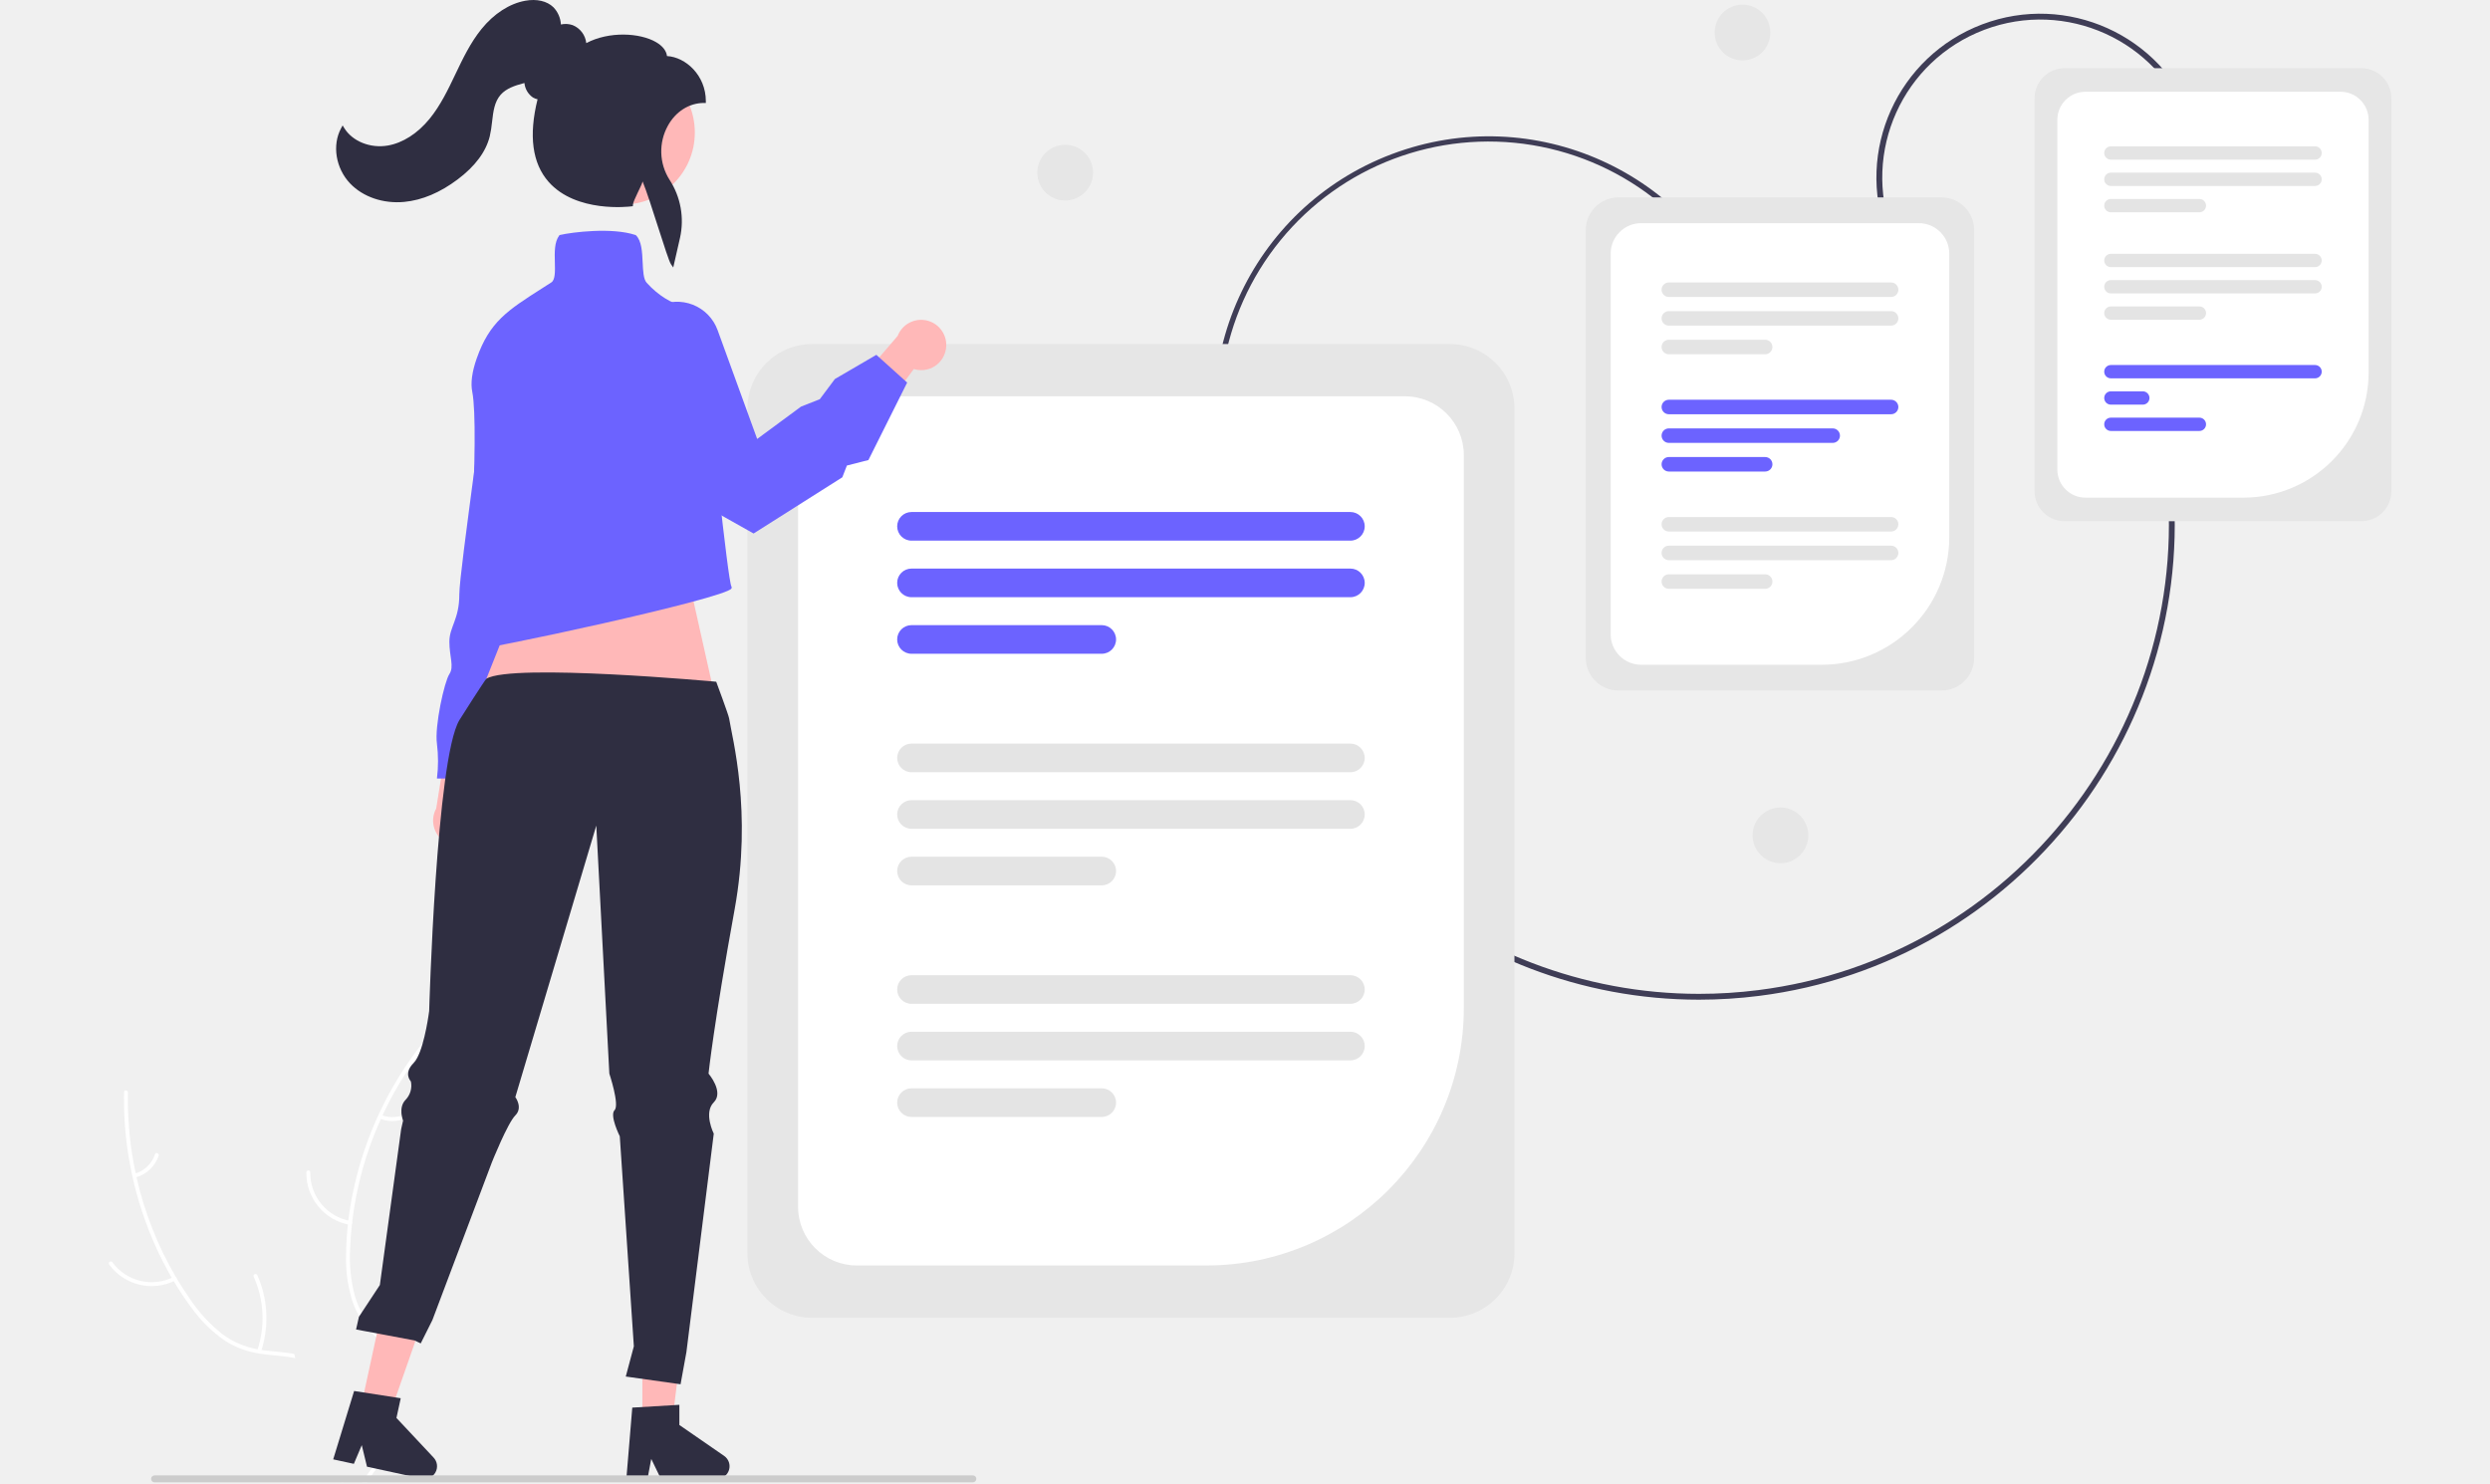
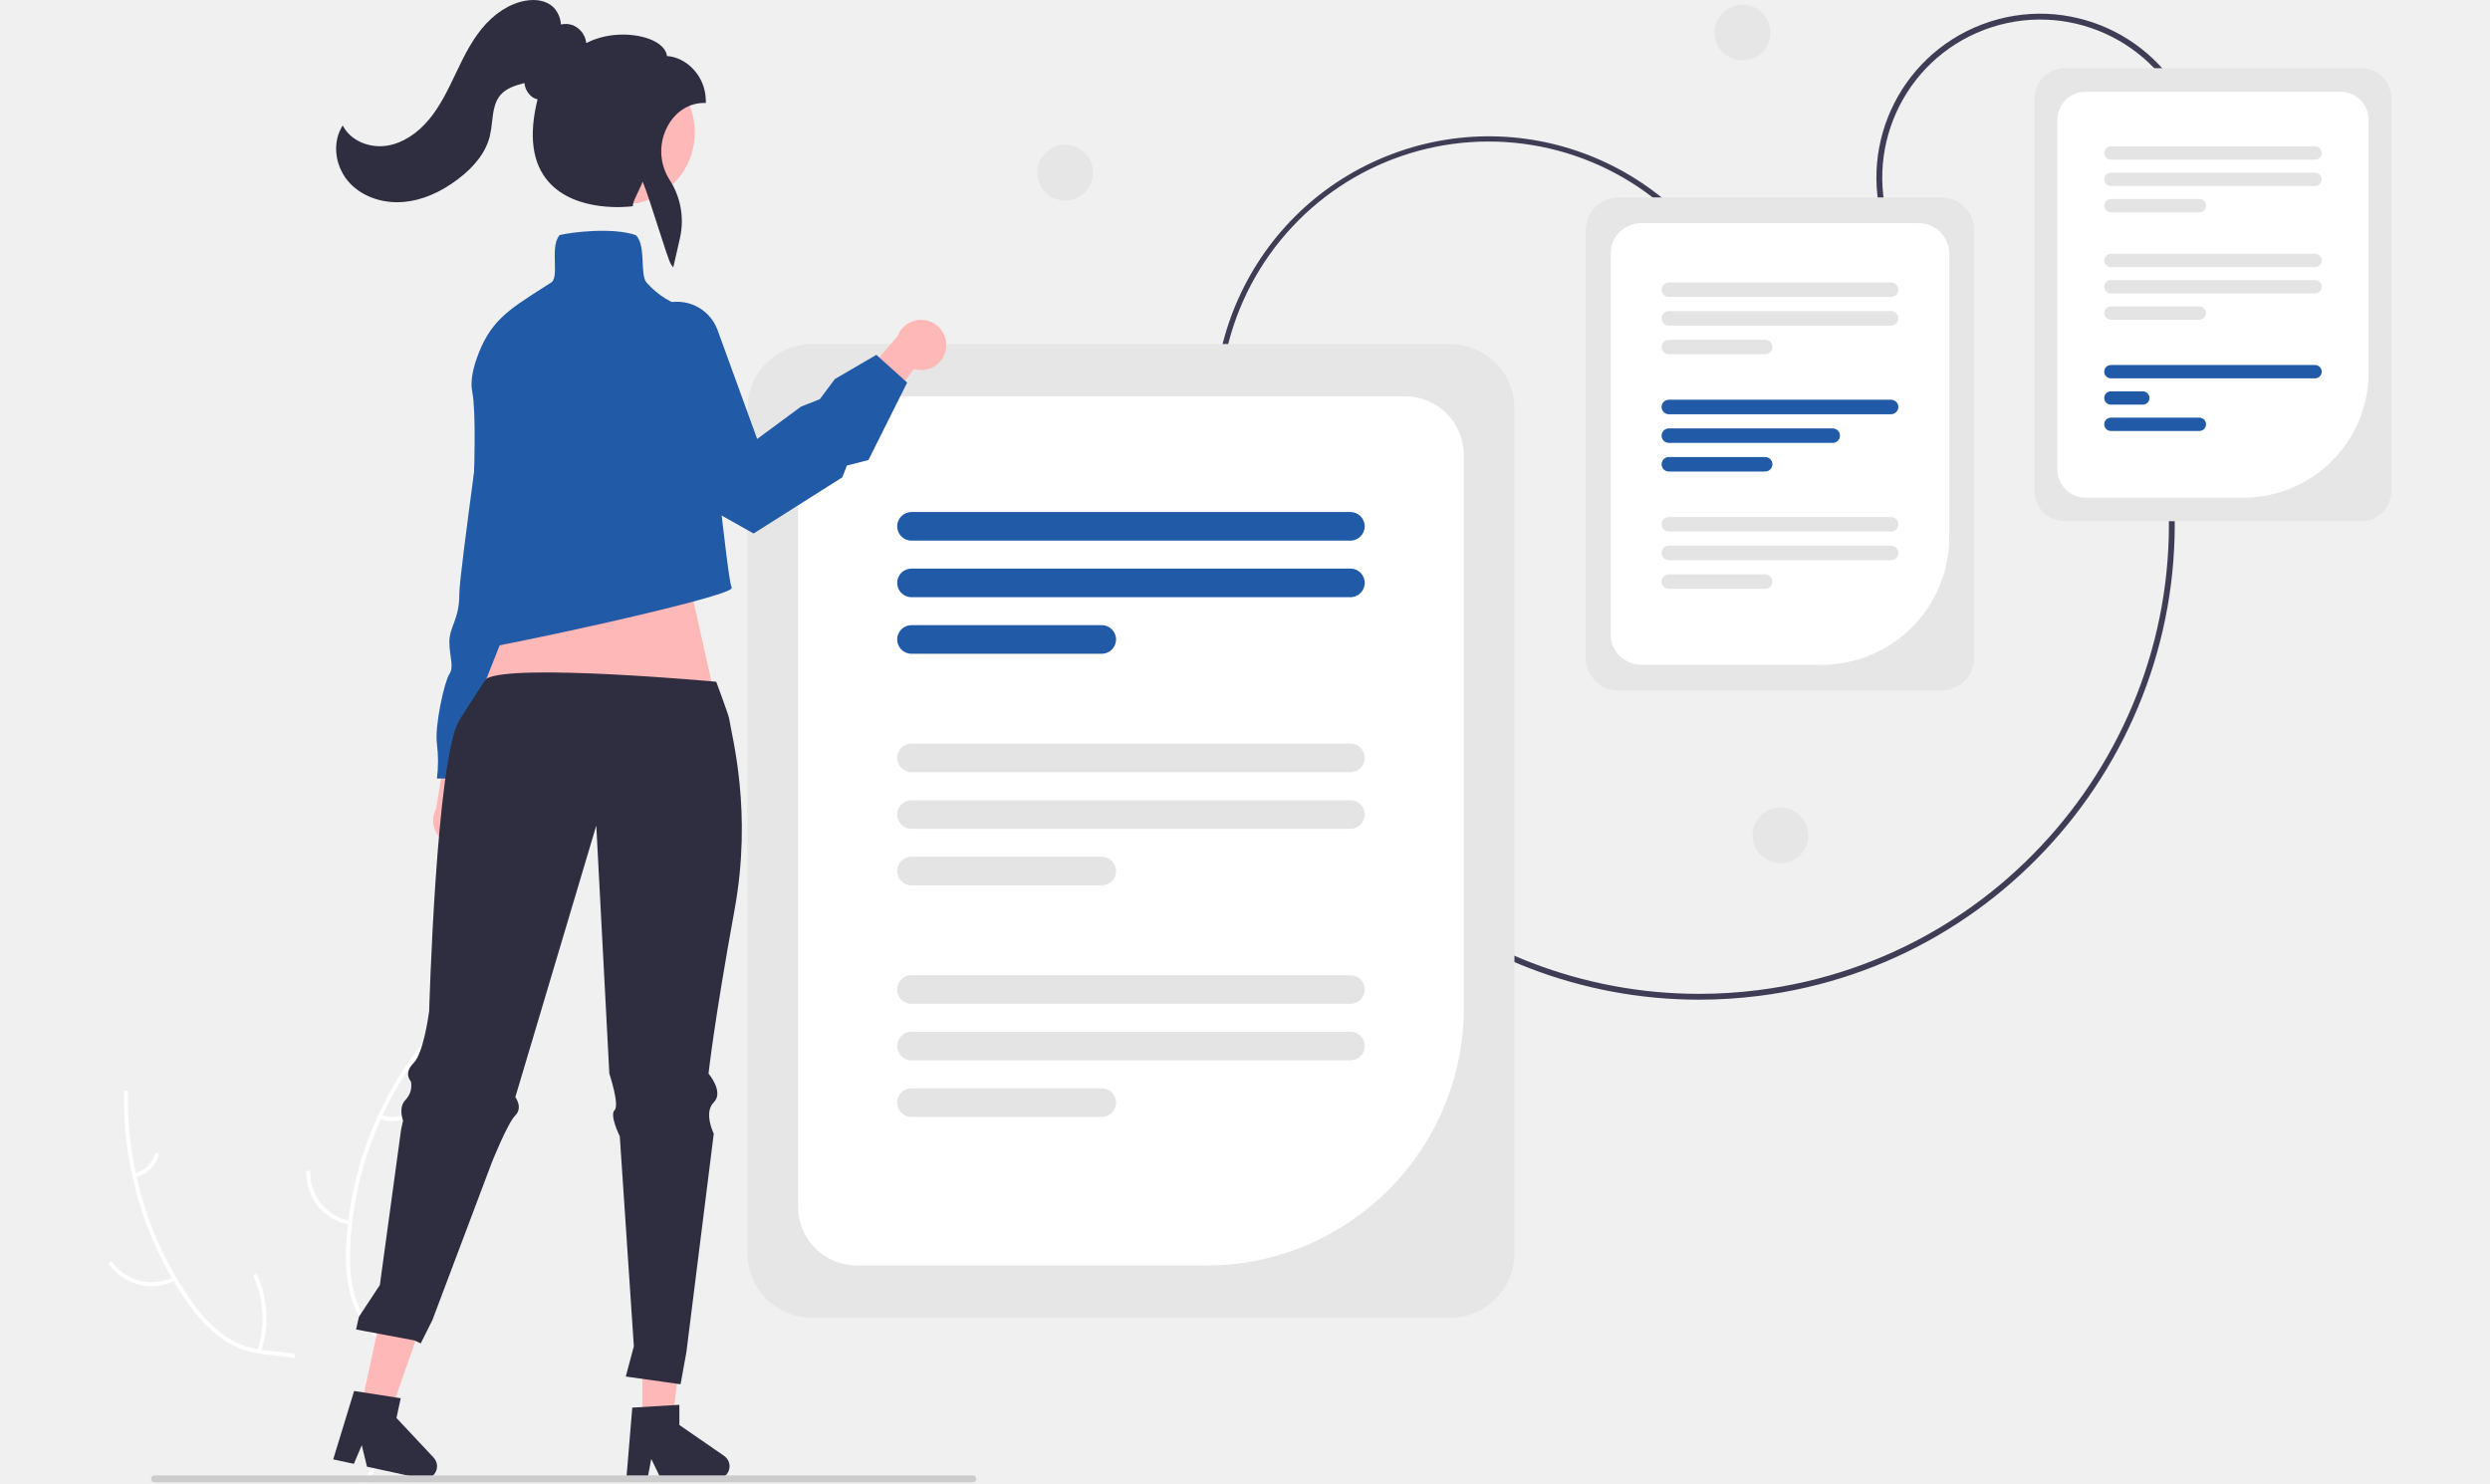
<svg xmlns="http://www.w3.org/2000/svg" data-name="Layer 1" width="685" height="408" viewBox="0 0 785 508">
  <path d="M755.423,538.554c-80.774.004-151.053-60.252-161.435-142.438l1.984-.251c10.254,81.171,79.677,140.684,159.452,140.688a161.362,161.362,0,0,0,20.273-1.279c87.986-11.115,150.524-91.739,139.409-179.725l1.984-.251c11.253,89.08-52.063,170.708-141.143,181.96A163.743,163.743,0,0,1,755.423,538.554Z" transform="translate(-207.417 -196.1229)" fill="#3f3d56" />
  <path d="M819.834,276.761a56.086,56.086,0,1,1,104.917-39.688l-1.871.708a54.085,54.085,0,1,0-101.174,38.271Z" transform="translate(-207.417 -196.1229)" fill="#3f3d56" />
  <path d="M982.306,374.653H880.641a10.288,10.288,0,0,1-10.277-10.277V229.76A10.288,10.288,0,0,1,880.641,219.483H982.306A10.288,10.288,0,0,1,992.583,229.76V364.376A10.288,10.288,0,0,1,982.306,374.653Z" transform="translate(-207.417 -196.1229)" fill="#e6e6e6" />
  <path d="M941.913,366.587H887.788a9.636,9.636,0,0,1-9.625-9.625v-119.79a9.636,9.636,0,0,1,9.625-9.625h87.373a9.635,9.635,0,0,1,9.625,9.625v86.543A42.92,42.92,0,0,1,941.913,366.587Z" transform="translate(-207.417 -196.1229)" fill="#fff" />
  <path d="M966.444,287.621H896.503a2.281,2.281,0,1,1,0-4.562H966.444a2.281,2.281,0,1,1,0,4.562Z" transform="translate(-207.417 -196.1229)" fill="#e4e4e4" />
  <path d="M966.444,296.634H896.503a2.281,2.281,0,0,1,0-4.562H966.444a2.281,2.281,0,1,1,0,4.562Z" transform="translate(-207.417 -196.1229)" fill="#e4e4e4" />
  <path d="M926.821,305.648H896.503a2.281,2.281,0,0,1,0-4.562H926.821a2.281,2.281,0,0,1,0,4.562Z" transform="translate(-207.417 -196.1229)" fill="#e4e4e4" />
  <path d="M966.444,250.813H896.503a2.281,2.281,0,1,1,0-4.562H966.444a2.281,2.281,0,1,1,0,4.562Z" transform="translate(-207.417 -196.1229)" fill="#e4e4e4" />
  <path d="M966.444,259.826H896.503a2.281,2.281,0,0,1,0-4.562H966.444a2.281,2.281,0,1,1,0,4.562Z" transform="translate(-207.417 -196.1229)" fill="#e4e4e4" />
  <path d="M926.821,268.84H896.503a2.281,2.281,0,0,1,0-4.562H926.821a2.281,2.281,0,0,1,0,4.562Z" transform="translate(-207.417 -196.1229)" fill="#e4e4e4" />
-   <path d="M966.444,325.717H896.503a2.281,2.281,0,1,1,0-4.562H966.444a2.281,2.281,0,1,1,0,4.562Z" transform="translate(-207.417 -196.1229)" fill="#6c63ff" />
-   <path d="M907.444,334.73H896.503a2.281,2.281,0,0,1,0-4.562H907.444a2.281,2.281,0,1,1,0,4.562Z" transform="translate(-207.417 -196.1229)" fill="#6c63ff" />
-   <path d="M926.821,343.744H896.503a2.281,2.281,0,0,1,0-4.562H926.821a2.281,2.281,0,0,1,0,4.562Z" transform="translate(-207.417 -196.1229)" fill="#6c63ff" />
+   <path d="M966.444,325.717H896.503a2.281,2.281,0,1,1,0-4.562H966.444a2.281,2.281,0,1,1,0,4.562Z" transform="translate(-207.417 -196.1229)" fill="#215aa6" />
+   <path d="M907.444,334.73H896.503a2.281,2.281,0,0,1,0-4.562H907.444a2.281,2.281,0,1,1,0,4.562Z" transform="translate(-207.417 -196.1229)" fill="#215aa6" />
+   <path d="M926.821,343.744H896.503a2.281,2.281,0,0,1,0-4.562H926.821a2.281,2.281,0,0,1,0,4.562Z" transform="translate(-207.417 -196.1229)" fill="#215aa6" />
  <path d="M595.504,370.14A94.031,94.031,0,0,1,771.402,303.602l-1.871.708A92.031,92.031,0,1,0,597.375,369.432Z" transform="translate(-207.417 -196.1229)" fill="#3f3d56" />
  <circle cx="562.907" cy="11.141" r="9.546" fill="#e6e6e6" />
  <circle cx="575.907" cy="286.141" r="9.546" fill="#e6e6e6" />
  <circle cx="330.907" cy="59.141" r="9.546" fill="#e6e6e6" />
  <path d="M670.117,647.511h-218.533A22.115,22.115,0,0,1,429.494,625.421V336.058a22.115,22.115,0,0,1,22.09-22.09h218.533A22.115,22.115,0,0,1,692.207,336.058V625.421A22.115,22.115,0,0,1,670.117,647.511Z" transform="translate(-207.417 -196.1229)" fill="#e6e6e6" />
  <path d="M586.709,629.6H466.945a20.137,20.137,0,0,1-20.114-20.114V351.993a20.136,20.136,0,0,1,20.114-20.114H654.756a20.136,20.136,0,0,1,20.114,20.114V541.44A88.26,88.26,0,0,1,586.709,629.6Z" transform="translate(-207.417 -196.1229)" fill="#fff" />
-   <path d="M636.021,381.313H485.681a4.903,4.903,0,1,1,0-9.806H636.021a4.903,4.903,0,1,1,0,9.806Z" transform="translate(-207.417 -196.1229)" fill="#6c63ff" />
-   <path d="M636.021,400.687H485.681a4.903,4.903,0,0,1,0-9.807H636.021a4.903,4.903,0,1,1,0,9.807Z" transform="translate(-207.417 -196.1229)" fill="#6c63ff" />
-   <path d="M550.849,420.062h-65.169a4.903,4.903,0,0,1,0-9.807h65.169a4.903,4.903,0,1,1,0,9.807Z" transform="translate(-207.417 -196.1229)" fill="#6c63ff" />
+   <path d="M636.021,381.313H485.681a4.903,4.903,0,1,1,0-9.806H636.021a4.903,4.903,0,1,1,0,9.806Z" transform="translate(-207.417 -196.1229)" fill="#215aa6" />
+   <path d="M636.021,400.687H485.681a4.903,4.903,0,0,1,0-9.807H636.021a4.903,4.903,0,1,1,0,9.807Z" transform="translate(-207.417 -196.1229)" fill="#215aa6" />
+   <path d="M550.849,420.062h-65.169a4.903,4.903,0,0,1,0-9.807h65.169a4.903,4.903,0,1,1,0,9.807Z" transform="translate(-207.417 -196.1229)" fill="#215aa6" />
  <path d="M636.021,460.639H485.681a4.903,4.903,0,1,1,0-9.806H636.021a4.903,4.903,0,1,1,0,9.806Z" transform="translate(-207.417 -196.1229)" fill="#e4e4e4" />
  <path d="M636.021,480.014H485.681a4.903,4.903,0,0,1,0-9.807H636.021a4.903,4.903,0,0,1,0,9.807Z" transform="translate(-207.417 -196.1229)" fill="#e4e4e4" />
  <path d="M550.849,499.388h-65.169a4.903,4.903,0,0,1,0-9.807h65.169a4.903,4.903,0,1,1,0,9.807Z" transform="translate(-207.417 -196.1229)" fill="#e4e4e4" />
  <path d="M636.021,539.966H485.681a4.903,4.903,0,1,1,0-9.806H636.021a4.903,4.903,0,1,1,0,9.806Z" transform="translate(-207.417 -196.1229)" fill="#e4e4e4" />
  <path d="M636.021,559.34H485.681a4.903,4.903,0,0,1,0-9.807H636.021a4.903,4.903,0,0,1,0,9.807Z" transform="translate(-207.417 -196.1229)" fill="#e4e4e4" />
  <path d="M550.849,578.715h-65.169a4.903,4.903,0,0,1,0-9.807h65.169a4.903,4.903,0,0,1,0,9.807Z" transform="translate(-207.417 -196.1229)" fill="#e4e4e4" />
  <path d="M838.493,432.653H727.823a11.2,11.2,0,0,1-11.187-11.187V274.926a11.2,11.2,0,0,1,11.187-11.187H838.493a11.2,11.2,0,0,1,11.187,11.187V421.466A11.2,11.2,0,0,1,838.493,432.653Z" transform="translate(-207.417 -196.1229)" fill="#e6e6e6" />
  <path d="M797.467,423.829H735.602a10.445,10.445,0,0,1-10.433-10.433V282.996a10.445,10.445,0,0,1,10.433-10.433h95.111a10.445,10.445,0,0,1,10.433,10.433v97.153A43.729,43.729,0,0,1,797.467,423.829Z" transform="translate(-207.417 -196.1229)" fill="#fff" />
  <path d="M821.225,297.844h-76.135a2.483,2.483,0,1,1,0-4.966h76.135a2.483,2.483,0,1,1,0,4.966Z" transform="translate(-207.417 -196.1229)" fill="#e4e4e4" />
  <path d="M821.225,307.656h-76.135a2.483,2.483,0,0,1,0-4.966h76.135a2.483,2.483,0,0,1,0,4.966Z" transform="translate(-207.417 -196.1229)" fill="#e4e4e4" />
  <path d="M778.093,317.468H745.09a2.483,2.483,0,0,1,0-4.966H778.093a2.483,2.483,0,0,1,0,4.966Z" transform="translate(-207.417 -196.1229)" fill="#e4e4e4" />
-   <path d="M821.225,338.017h-76.135a2.483,2.483,0,1,1,0-4.966h76.135a2.483,2.483,0,1,1,0,4.966Z" transform="translate(-207.417 -196.1229)" fill="#6c63ff" />
-   <path d="M801.225,347.829h-56.135a2.483,2.483,0,0,1,0-4.966h56.135a2.483,2.483,0,0,1,0,4.966Z" transform="translate(-207.417 -196.1229)" fill="#6c63ff" />
-   <path d="M778.093,357.64H745.09a2.483,2.483,0,0,1,0-4.966H778.093a2.483,2.483,0,0,1,0,4.966Z" transform="translate(-207.417 -196.1229)" fill="#6c63ff" />
+   <path d="M821.225,338.017h-76.135a2.483,2.483,0,1,1,0-4.966h76.135a2.483,2.483,0,1,1,0,4.966Z" transform="translate(-207.417 -196.1229)" fill="#215aa6" />
+   <path d="M801.225,347.829h-56.135a2.483,2.483,0,0,1,0-4.966h56.135a2.483,2.483,0,0,1,0,4.966Z" transform="translate(-207.417 -196.1229)" fill="#215aa6" />
+   <path d="M778.093,357.64H745.09a2.483,2.483,0,0,1,0-4.966H778.093a2.483,2.483,0,0,1,0,4.966Z" transform="translate(-207.417 -196.1229)" fill="#215aa6" />
  <path d="M821.225,378.19h-76.135a2.483,2.483,0,1,1,0-4.966h76.135a2.483,2.483,0,1,1,0,4.966Z" transform="translate(-207.417 -196.1229)" fill="#e4e4e4" />
  <path d="M821.225,388.001h-76.135a2.483,2.483,0,0,1,0-4.966h76.135a2.483,2.483,0,0,1,0,4.966Z" transform="translate(-207.417 -196.1229)" fill="#e4e4e4" />
  <path d="M778.093,397.813H745.09a2.483,2.483,0,0,1,0-4.966H778.093a2.483,2.483,0,0,1,0,4.966Z" transform="translate(-207.417 -196.1229)" fill="#e4e4e4" />
  <path d="M336.812,482.998a8.566,8.566,0,0,0-1.708-13.024l7.02-29.621-14.858,5.428-4.389,27.296a8.613,8.613,0,0,0,13.935,9.92Z" transform="translate(-207.417 -196.1229)" fill="#ffb8b8" />
-   <path d="M372.544,358.871l-5.963,15.334s2.556,15.334-1.704,18.741-2.556,3.407-2.556,5.963a13.104,13.104,0,0,1-5.111,9.371c-3.408,2.556-18.741,54.52-18.741,54.52H323.135a48.042,48.042,0,0,0,0-11.926c-.852-5.963,2.556-21.297,4.259-23.852s0-5.963,0-11.074,3.408-7.667,3.408-16.186,10.222-74.965,9.371-82.632,8.519-14.482,8.519-14.482h8.519Z" transform="translate(-207.417 -196.1229)" fill="#6c63ff" />
+   <path d="M372.544,358.871l-5.963,15.334s2.556,15.334-1.704,18.741-2.556,3.407-2.556,5.963a13.104,13.104,0,0,1-5.111,9.371c-3.408,2.556-18.741,54.52-18.741,54.52H323.135a48.042,48.042,0,0,0,0-11.926c-.852-5.963,2.556-21.297,4.259-23.852s0-5.963,0-11.074,3.408-7.667,3.408-16.186,10.222-74.965,9.371-82.632,8.519-14.482,8.519-14.482h8.519Z" transform="translate(-207.417 -196.1229)" fill="#215aa6" />
  <polygon points="201.206 195.271 215.379 258.521 124.556 252.871 149.253 190.754 201.206 195.271" fill="#ffb8b8" />
  <path d="M210.652,629.117a96.901,96.901,0,0,0,12.51,27.53c12.48,18.87,30.34,33.3,49.97,44.85,1.36.81,2.74,1.6,4.12,2.38h13.77l.48-1.1v-.01l.56-1.27.07-.15.03.15.55,2.38h6.76c.56-.79,1.11-1.58,1.65-2.38.79-1.17,1.55-2.35,2.27-3.55a57.636,57.636,0,0,0,3.4-6.52c.12-.25.22-.5.32-.75l-.45-.49,1.87-8.18-3.76-.62,4.12-12.71c-.15-.47-.32-.94-.5-1.41-2.31-5.85-6.65-10.22-11.8-13.89-5.3-3.79-11.47-6.83-17.14-9.99-2.66-1.49-5.28-3.06-7.83-4.72v-.01q-4.89-3.165-9.49-6.77a1.427,1.427,0,0,1-.15-.11,1.069,1.069,0,0,1-.12-.1,140.902,140.902,0,0,1-34.31-38.93.01.01,0,0,1-.01-.01c-.3-.48-.58-.96-.86-1.45v-.01a136.255,136.255,0,0,1-9.41-19.65v-.01c-.2-.5-.38-1-.57-1.5q-.39.66-.75,1.32a.01.01,0,0,0-.01.01C206.242,588.797,205.322,609.697,210.652,629.117Z" transform="translate(-207.417 -196.1229)" fill="#f0f0f0" />
  <path d="M215.942,571.447a121.365,121.365,0,0,0,2.87,27.54,118.541,118.541,0,0,0,3.36,12.24,121.345,121.345,0,0,0,10.13,22.6c.23.39.45.77.69,1.15v.01a102.347,102.347,0,0,0,5.75,8.66,47.722,47.722,0,0,0,11.4,11.46,30.089,30.089,0,0,0,11.98,4.63c.8.15,1.62.26,2.45.36,3.31.39,6.73.54,10.01,1.24a21.849,21.849,0,0,1,4.82,1.55c5.28,2.45,8.25,7.58,9.55,13.06.23.96.41,1.93.55,2.9,1.09,7.45-.11,15.19.51,22.65.07.79.16,1.59.27,2.38h.74l.48-1.1v-.01c-.05-.42-.09-.84-.13-1.27a96.295,96.295,0,0,1-.09-11.01c.04-1.65.07-3.31.05-4.97-.02-1.33-.07-2.66-.17-3.98v-.01c-.07-.82-.15-1.63-.26-2.44a31.586,31.586,0,0,0-1.82-7.25,18.152,18.152,0,0,0-10.32-10.68,26.993,26.993,0,0,0-4.47-1.25c-3.35-.64-6.81-.8-10.18-1.22-.36-.04-.72-.09-1.07-.15-.45-.07-.89-.15-1.33-.23a28.666,28.666,0,0,1-12.16-5.27,51.904,51.904,0,0,1-10.98-11.92c-1.64-2.35-3.2-4.75-4.65-7.22a.01.01,0,0,0-.01-.01c-.07-.12-.14-.23-.21-.35l-.01-.02a119.572,119.572,0,0,1-13.46-34.17c-.09-.44-.19-.88-.29-1.32a120.887,120.887,0,0,1-2.67-26.4v-.01c0-.42.01-.83.02-1.25.02-.86-1.31-1.05-1.33-.19-.01.42-.02.84-.01,1.26A.01.01,0,0,0,215.942,571.447Z" transform="translate(-207.417 -196.1229)" fill="#fff" />
  <path d="M233.563,634.706a18.018,18.018,0,0,1-22.694-5.416c-.509-.699.554-1.523,1.064-.822a16.684,16.684,0,0,0,21.121,4.995c.769-.395,1.275.85.51,1.244Z" transform="translate(-207.417 -196.1229)" fill="#fff" />
  <path d="M261.583,658.705a34.728,34.728,0,0,0-1.23-25.279c-.355-.79.889-1.299,1.244-.51a36.123,36.123,0,0,1,1.226,26.308c-.279.821-1.517.297-1.24-.519Z" transform="translate(-207.417 -196.1229)" fill="#fff" />
  <path d="M219.555,598.15a10.199,10.199,0,0,0,7.022-6.659c.268-.824,1.506-.3,1.24.519a11.429,11.429,0,0,1-7.752,7.384.695.695,0,0,1-.877-.367.675.675,0,0,1,.367-.877Z" transform="translate(-207.417 -196.1229)" fill="#fff" />
  <path d="M271.622,638.657v.01a131.246,131.246,0,0,0,2.67,21.24v.01c.08.48.19.95.29,1.42a184.497,184.497,0,0,0,10.11,31.61q1.785,4.32,3.74,8.55c.36.8.73,1.59,1.11,2.38h1.48l.48-1.1v-.01l.56-1.27.07-.15.03.15.55,2.38h14.3l2.78-2.38,4.05-3.47-5.66-6.18-.93-1.02-.14-.15-.45-.49,1.87-8.18-3.76-.62,4.12-12.71,1.95-6.01.49-1.51,2.85-8.79,8.6,1.61,1.4-4.9a135.988,135.988,0,0,1-6.42-18.41c-.01-.05-.03-.09-.04-.14a141.583,141.583,0,0,1-4.02-51.96v-.01c.06-.56.13-1.13.21-1.68v-.02a133.631,133.631,0,0,1,4.32-21.34c.14-.53.3-1.05.45-1.57-.46.2-.91.39-1.37.59l-.01.01h-.02c-.73.32-1.46.66-2.17,1.02-17.06,8.29-29.61,23.85-36.74,41.79-.02.05-.04.09-.06.14a96.393,96.393,0,0,0-6.57,29.43A114.871,114.871,0,0,0,271.622,638.657Z" transform="translate(-207.417 -196.1229)" fill="#f0f0f0" />
  <path d="M297.572,703.877h1.58c.5-.81,1.04-1.6,1.58-2.38q1.29-1.815,2.66-3.55c.79-1,1.58-1.99,2.37-2.98.82-1.03,1.63-2.06,2.42-3.12l-.93-1.02c-.15.2-.3.4-.46.6-2.56,3.37-5.33,6.61-7.7,10.07C298.562,702.277,298.052,703.067,297.572,703.877Z" transform="translate(-207.417 -196.1229)" fill="#fff" />
  <path d="M319.014,554.506c-.26.33-.53.67-.78,1.01q-2.925,3.795-5.53,7.83a117.992,117.992,0,0,0-8.22,14.85c-.19.4-.38.81-.56,1.22a119.263,119.263,0,0,0-9.84,35.44c-.02.12-.03.23-.04.35q-.495,4.29-.64,8.61a51.783,51.783,0,0,0,1.59,16.12c.2.69.42,1.37.66,2.03a27.344,27.344,0,0,0,2.25,4.65,27.923,27.923,0,0,0,2.14,3.09c.47.6.96,1.19,1.48,1.76.3.33.61.66.92.99.26.25.51.51.77.76,2.7,2.62,5.68,5.05,8.12,7.94l-.49,1.51c-2.35-2.98-5.38-5.45-8.11-8.05a37.897,37.897,0,0,1-4.66-5.28c-.18-.26-.37-.52-.54-.79a26.749,26.749,0,0,1-2.39-4.29c-.34-.75-.65-1.52-.93-2.32a47.893,47.893,0,0,1-2.2-16,103.415,103.415,0,0,1,.62-10.39c.04-.45.09-.89.15-1.34a121.638,121.638,0,0,1,5.52-24.14,122.659,122.659,0,0,1,13.76-28.18q2.475-3.765,5.25-7.35c.24-.33.49-.65.75-.98C318.594,552.876,319.544,553.826,319.014,554.506Z" transform="translate(-207.417 -196.1229)" fill="#fff" />
  <path d="M293.26,615.672a18.018,18.018,0,0,1-14.859-17.988.673.673,0,0,1,1.344-.016A16.684,16.684,0,0,0,293.601,614.372c.852.147.506,1.447-.341,1.3Z" transform="translate(-207.417 -196.1229)" fill="#fff" />
  <path d="M301.183,651.705a34.728,34.728,0,0,0,14.238-20.924c.192-.844,1.492-.502,1.3.341A36.123,36.123,0,0,1,301.861,652.866c-.716.487-1.39-.676-.678-1.161Z" transform="translate(-207.417 -196.1229)" fill="#fff" />
  <path d="M304.085,578.051a10.199,10.199,0,0,0,9.616-1.089c.71-.496,1.383.668.678,1.161a11.429,11.429,0,0,1-10.636,1.228.695.695,0,0,1-.479-.821.675.675,0,0,1,.821-.479Z" transform="translate(-207.417 -196.1229)" fill="#fff" />
  <polygon points="186.082 487.193 196.284 487.192 201.138 447.841 186.08 447.841 186.082 487.193" fill="#ffb8b8" />
  <path d="M390.044,678.283l16.128-.963v6.91l15.333,10.589a4.316,4.316,0,0,1-2.453,7.868H399.852l-3.309-6.835-1.292,6.835h-7.239Z" transform="translate(-207.417 -196.1229)" fill="#2f2e41" />
  <polygon points="89.657 482.117 99.628 484.279 112.713 446.851 97.998 443.66 89.657 482.117" fill="#ffb8b8" />
  <path d="M294.765,672.589l15.965,2.478L309.265,681.82l12.739,13.599a4.316,4.316,0,0,1-4.065,7.169l-18.764-4.071-1.785-7.381-2.712,6.405-7.075-1.535Z" transform="translate(-207.417 -196.1229)" fill="#2f2e41" />
  <path d="M225.222,702.687a1.186,1.186,0,0,0,1.19,1.19h280.29a1.19,1.19,0,0,0,0-2.38h-280.29A1.187,1.187,0,0,0,225.222,702.687Z" transform="translate(-207.417 -196.1229)" fill="#ccc" />
  <path d="M425.115,507.534c-7.16,39.35-8.95,56.34-8.95,56.34s5.37,6.26,1.79,9.84,0,10.73,0,10.73L408.583,659.283l-2,11-18.768-2.648,2.768-10.352-4.818-71.938s-3.58-7.16-1.79-8.95c1.79-1.79-1.79-12.52-1.79-12.52l-4.47-84.96-27.73,93.01s2.69,3.58,0,6.26c-2.68,2.68-8.04,16.1-8.04,16.1L321.583,648.283l-4,8-2.128-1.008-9.36-1.76-1.72-.32-3.06-.58-1.97-.37-.67-.12-3.24-.61.98-4.35,7.168-10.882,7.292-53.368.32-1.43.34-1.51s-1.79-4.47.89-7.16a6.988,6.988,0,0,0,1.79-6.26,2.441,2.441,0,0,1-.24-.3,3.712,3.712,0,0,1-.64-1.46c-.24-1.12-.03-2.69,1.78-4.5a7.635,7.635,0,0,0,1.27-1.82c2.72-5.15,4.09-16.06,4.09-16.06s2.42-86.41,10.34-99.61c.42-.69,8.828-13.937,9.268-14.207,8.94-5.36,78.714,1.043,78.714,1.043s4.219,11.333,4.409,12.513C424.235,448.784,431.185,474.154,425.115,507.534Z" transform="translate(-207.417 -196.1229)" fill="#2f2e41" />
  <path d="M497.519,315.422a8.566,8.566,0,0,1-11.049,7.104l-18.088,24.485-5.447-14.851L480.947,311.185a8.613,8.613,0,0,1,16.572,4.237Z" transform="translate(-207.417 -196.1229)" fill="#ffb8b8" />
-   <path d="M332.477,419.137c-1.658,0-2.6-.325-2.965-1.022-.535-1.023.394-2.36,1.469-3.909a11.959,11.959,0,0,0,1.863-3.356c.643-2.572,4.983-67.547,2.387-80.529-.601-3.004-.083-6.854,1.536-11.444,4.424-12.535,10.463-16.388,22.494-24.062q1.465-.935,3.051-1.952c1.368-.879,1.292-3.793,1.211-6.879-.089-3.43-.182-6.977,1.498-9.193l.109-.145.176-.041c4.064-.939,17.732-2.684,25.827.013l.112.038.084.083c1.923,1.923,2.098,5.647,2.268,9.249.139,2.957.27,5.749,1.358,6.962,8.317,9.271,17.75,9.09,17.845,9.088l.467-.014.046.465c3.618,36.798,9.45,92.338,10.689,94.523a.652.652,0,0,1,.021.676C422.204,401.086,338.727,419.137,332.477,419.137Zm90.689-21.579Z" transform="translate(-207.417 -196.1229)" fill="#6c63ff" />
+   <path d="M332.477,419.137c-1.658,0-2.6-.325-2.965-1.022-.535-1.023.394-2.36,1.469-3.909a11.959,11.959,0,0,0,1.863-3.356c.643-2.572,4.983-67.547,2.387-80.529-.601-3.004-.083-6.854,1.536-11.444,4.424-12.535,10.463-16.388,22.494-24.062q1.465-.935,3.051-1.952c1.368-.879,1.292-3.793,1.211-6.879-.089-3.43-.182-6.977,1.498-9.193l.109-.145.176-.041c4.064-.939,17.732-2.684,25.827.013l.112.038.084.083c1.923,1.923,2.098,5.647,2.268,9.249.139,2.957.27,5.749,1.358,6.962,8.317,9.271,17.75,9.09,17.845,9.088l.467-.014.046.465c3.618,36.798,9.45,92.338,10.689,94.523a.652.652,0,0,1,.021.676C422.204,401.086,338.727,419.137,332.477,419.137Zm90.689-21.579Z" transform="translate(-207.417 -196.1229)" fill="#215aa6" />
  <circle cx="179.384" cy="45.397" r="24.667" fill="#ffb8b8" />
  <path d="M403.282,286.611c-1.169-1.67-7.1-22.067-9.699-28.328-.266,1.346-3.246,6.562-3.316,7.951l-.026.514-.511.066c-.768.098-18.911,2.3-28.352-8.406-5.594-6.342-6.863-15.854-3.776-28.278a4.925,4.925,0,0,1-1.59-.612,6.827,6.827,0,0,1-2.91-4.958l-.523.14c-2.662.718-5.665,1.669-7.605,3.862-2.159,2.44-2.544,5.755-2.952,9.264a40.037,40.037,0,0,1-.791,4.981c-1.315,5.307-5.019,10.278-11.007,14.775-6.029,4.528-12.176,7.118-18.27,7.697-7.198.687-14.14-1.678-18.564-6.321-4.933-5.177-6.223-13.141-3.069-18.937l.508-.934.558.905c2.808,4.557,8.943,7.018,14.921,5.984,5.126-.887,10.207-4.141,14.309-9.164,3.744-4.585,6.326-10.001,8.823-15.238,2.54-5.325,5.166-10.832,8.949-15.504,4.267-5.27,9.592-8.712,14.995-9.693,3.934-.711,7.445.095,9.634,2.216a9.175,9.175,0,0,1,2.577,5.912,7.413,7.413,0,0,1,4.051.233,7.516,7.516,0,0,1,4.639,6.149c7.927-4.17,18.419-3.491,23.845-.363,2.272,1.31,3.577,2.96,3.808,4.801,6.409.358,13.302,6.601,13.302,15.446v.616h-.616c-5.072,0-9.703,2.917-12.388,7.803a18.119,18.119,0,0,0,.557,18.487,26.068,26.068,0,0,1,3.597,19.931l-2.315,10.142Z" transform="translate(-207.417 -196.1229)" fill="#2f2e41" />
-   <path d="M431.598,378.865l-16.26-9.146C386.983,350.065,379.999,334.457,379.126,324.821c-.932-10.282,4.546-15.906,4.78-16.14l.126-.093,14.658-7.489a14.752,14.752,0,0,1,20.576,8.096l13.558,37.288L447.856,335.396l6.411-2.526,5.173-6.917,14.207-8.286,10.554,9.499-13.273,26.545-7.374,1.878-1.564,4.028-.139.089Z" transform="translate(-207.417 -196.1229)" fill="#6c63ff" />
+   <path d="M431.598,378.865l-16.26-9.146C386.983,350.065,379.999,334.457,379.126,324.821c-.932-10.282,4.546-15.906,4.78-16.14l.126-.093,14.658-7.489a14.752,14.752,0,0,1,20.576,8.096l13.558,37.288L447.856,335.396l6.411-2.526,5.173-6.917,14.207-8.286,10.554,9.499-13.273,26.545-7.374,1.878-1.564,4.028-.139.089Z" transform="translate(-207.417 -196.1229)" fill="#215aa6" />
</svg>
